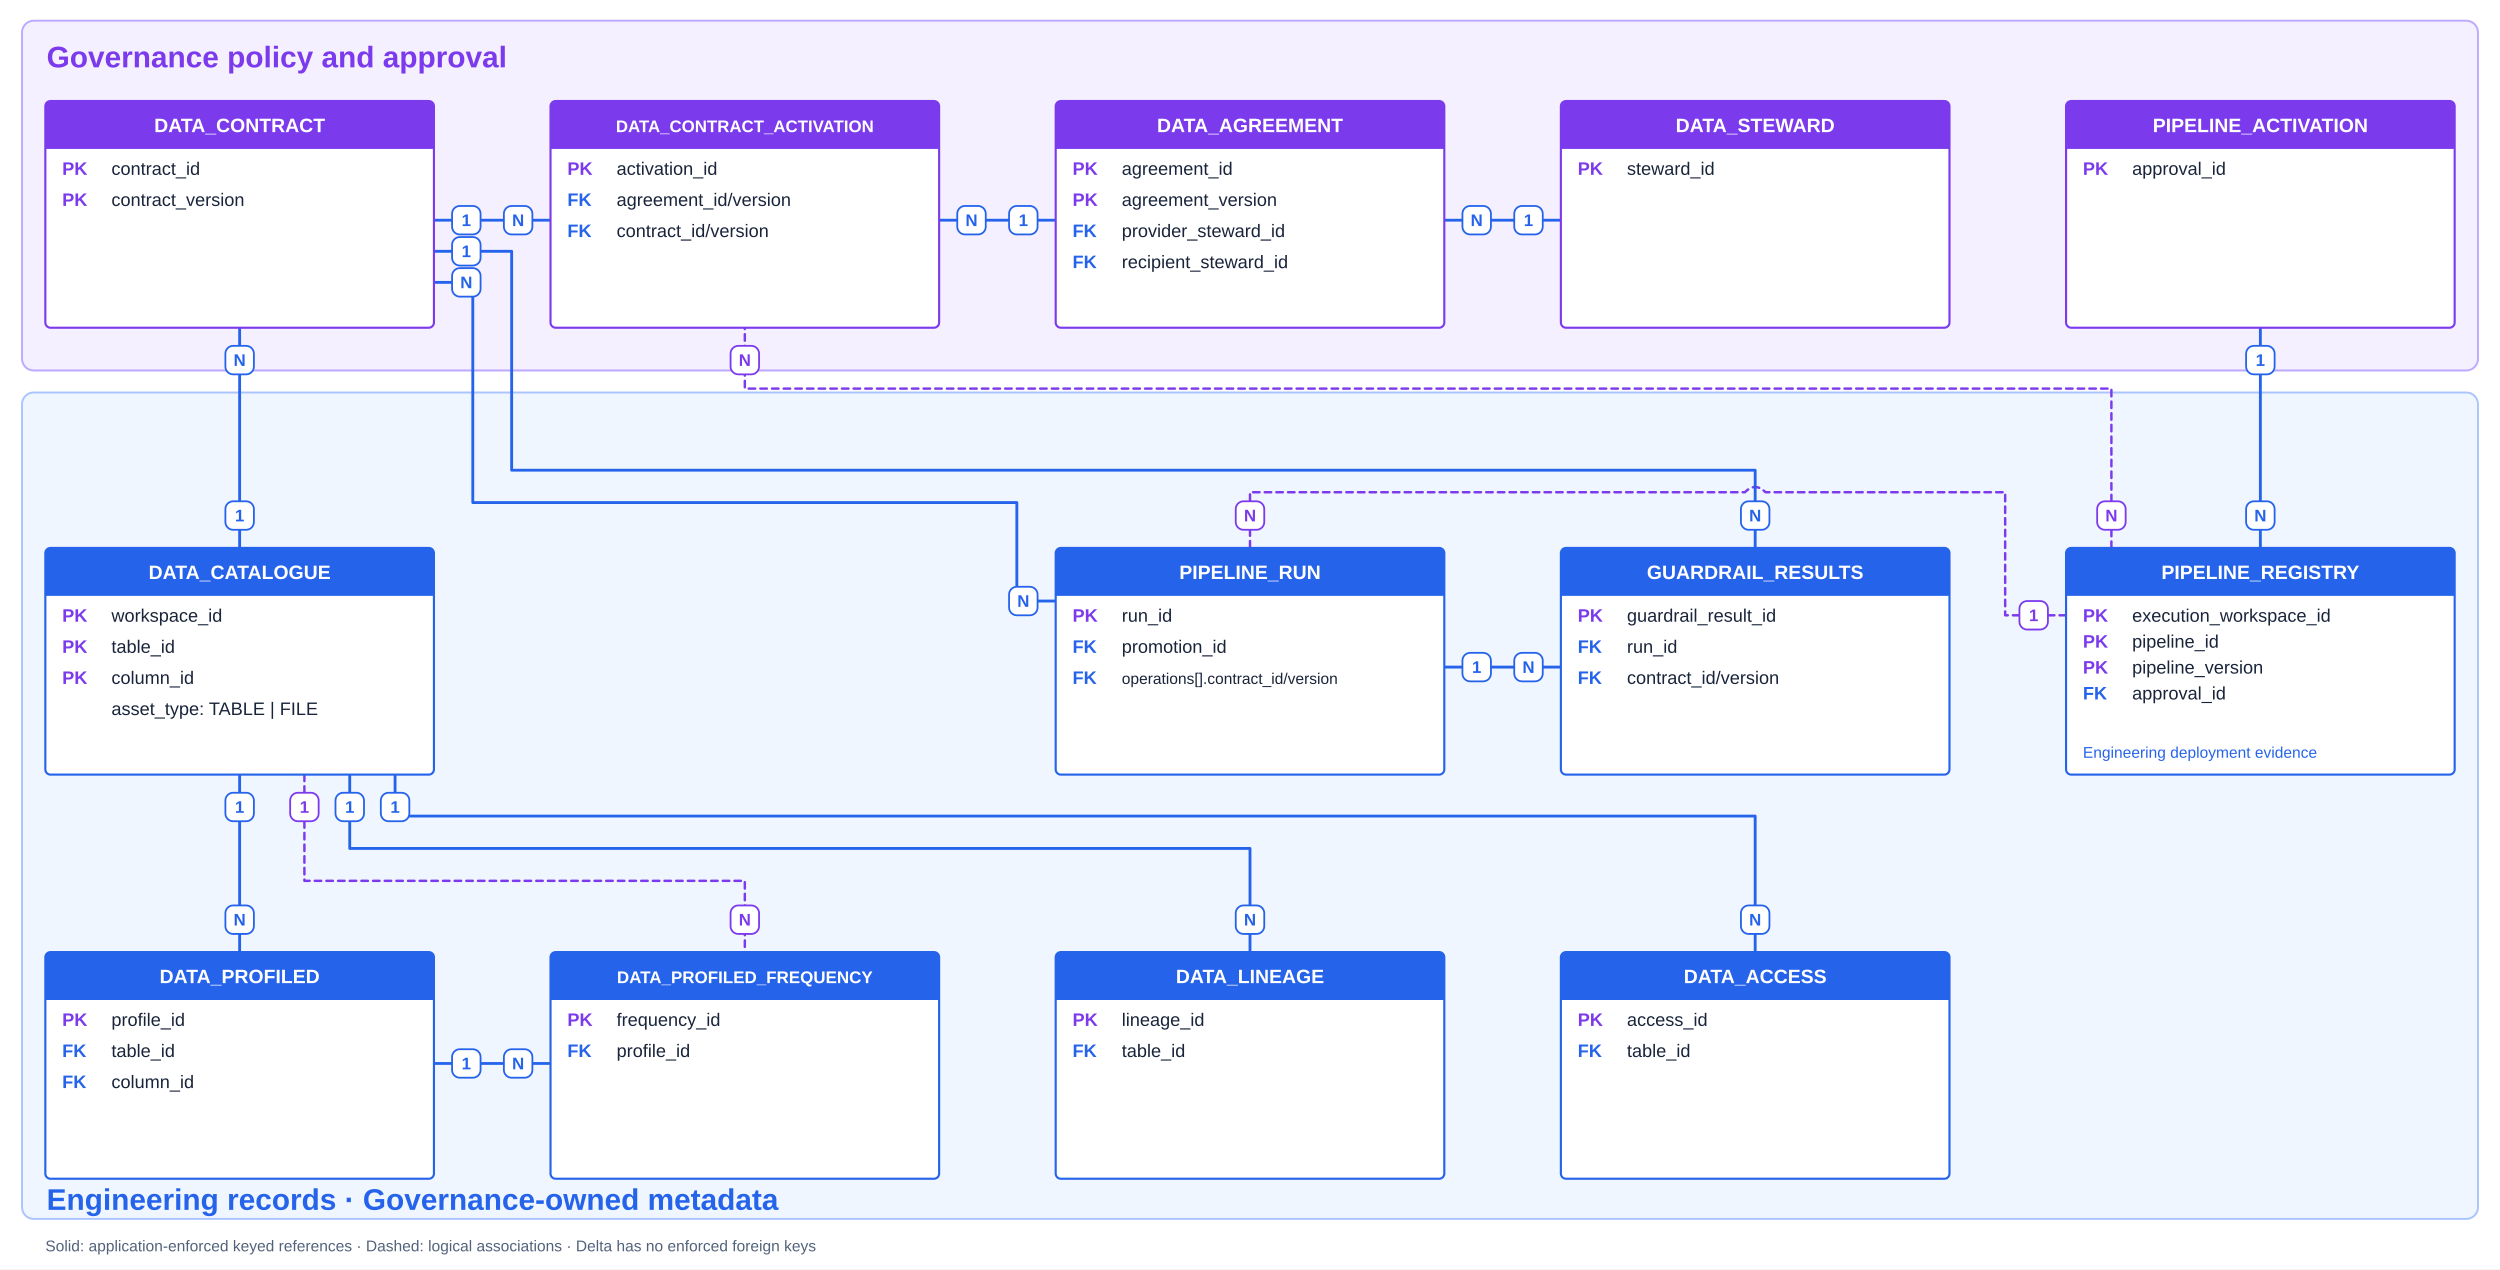
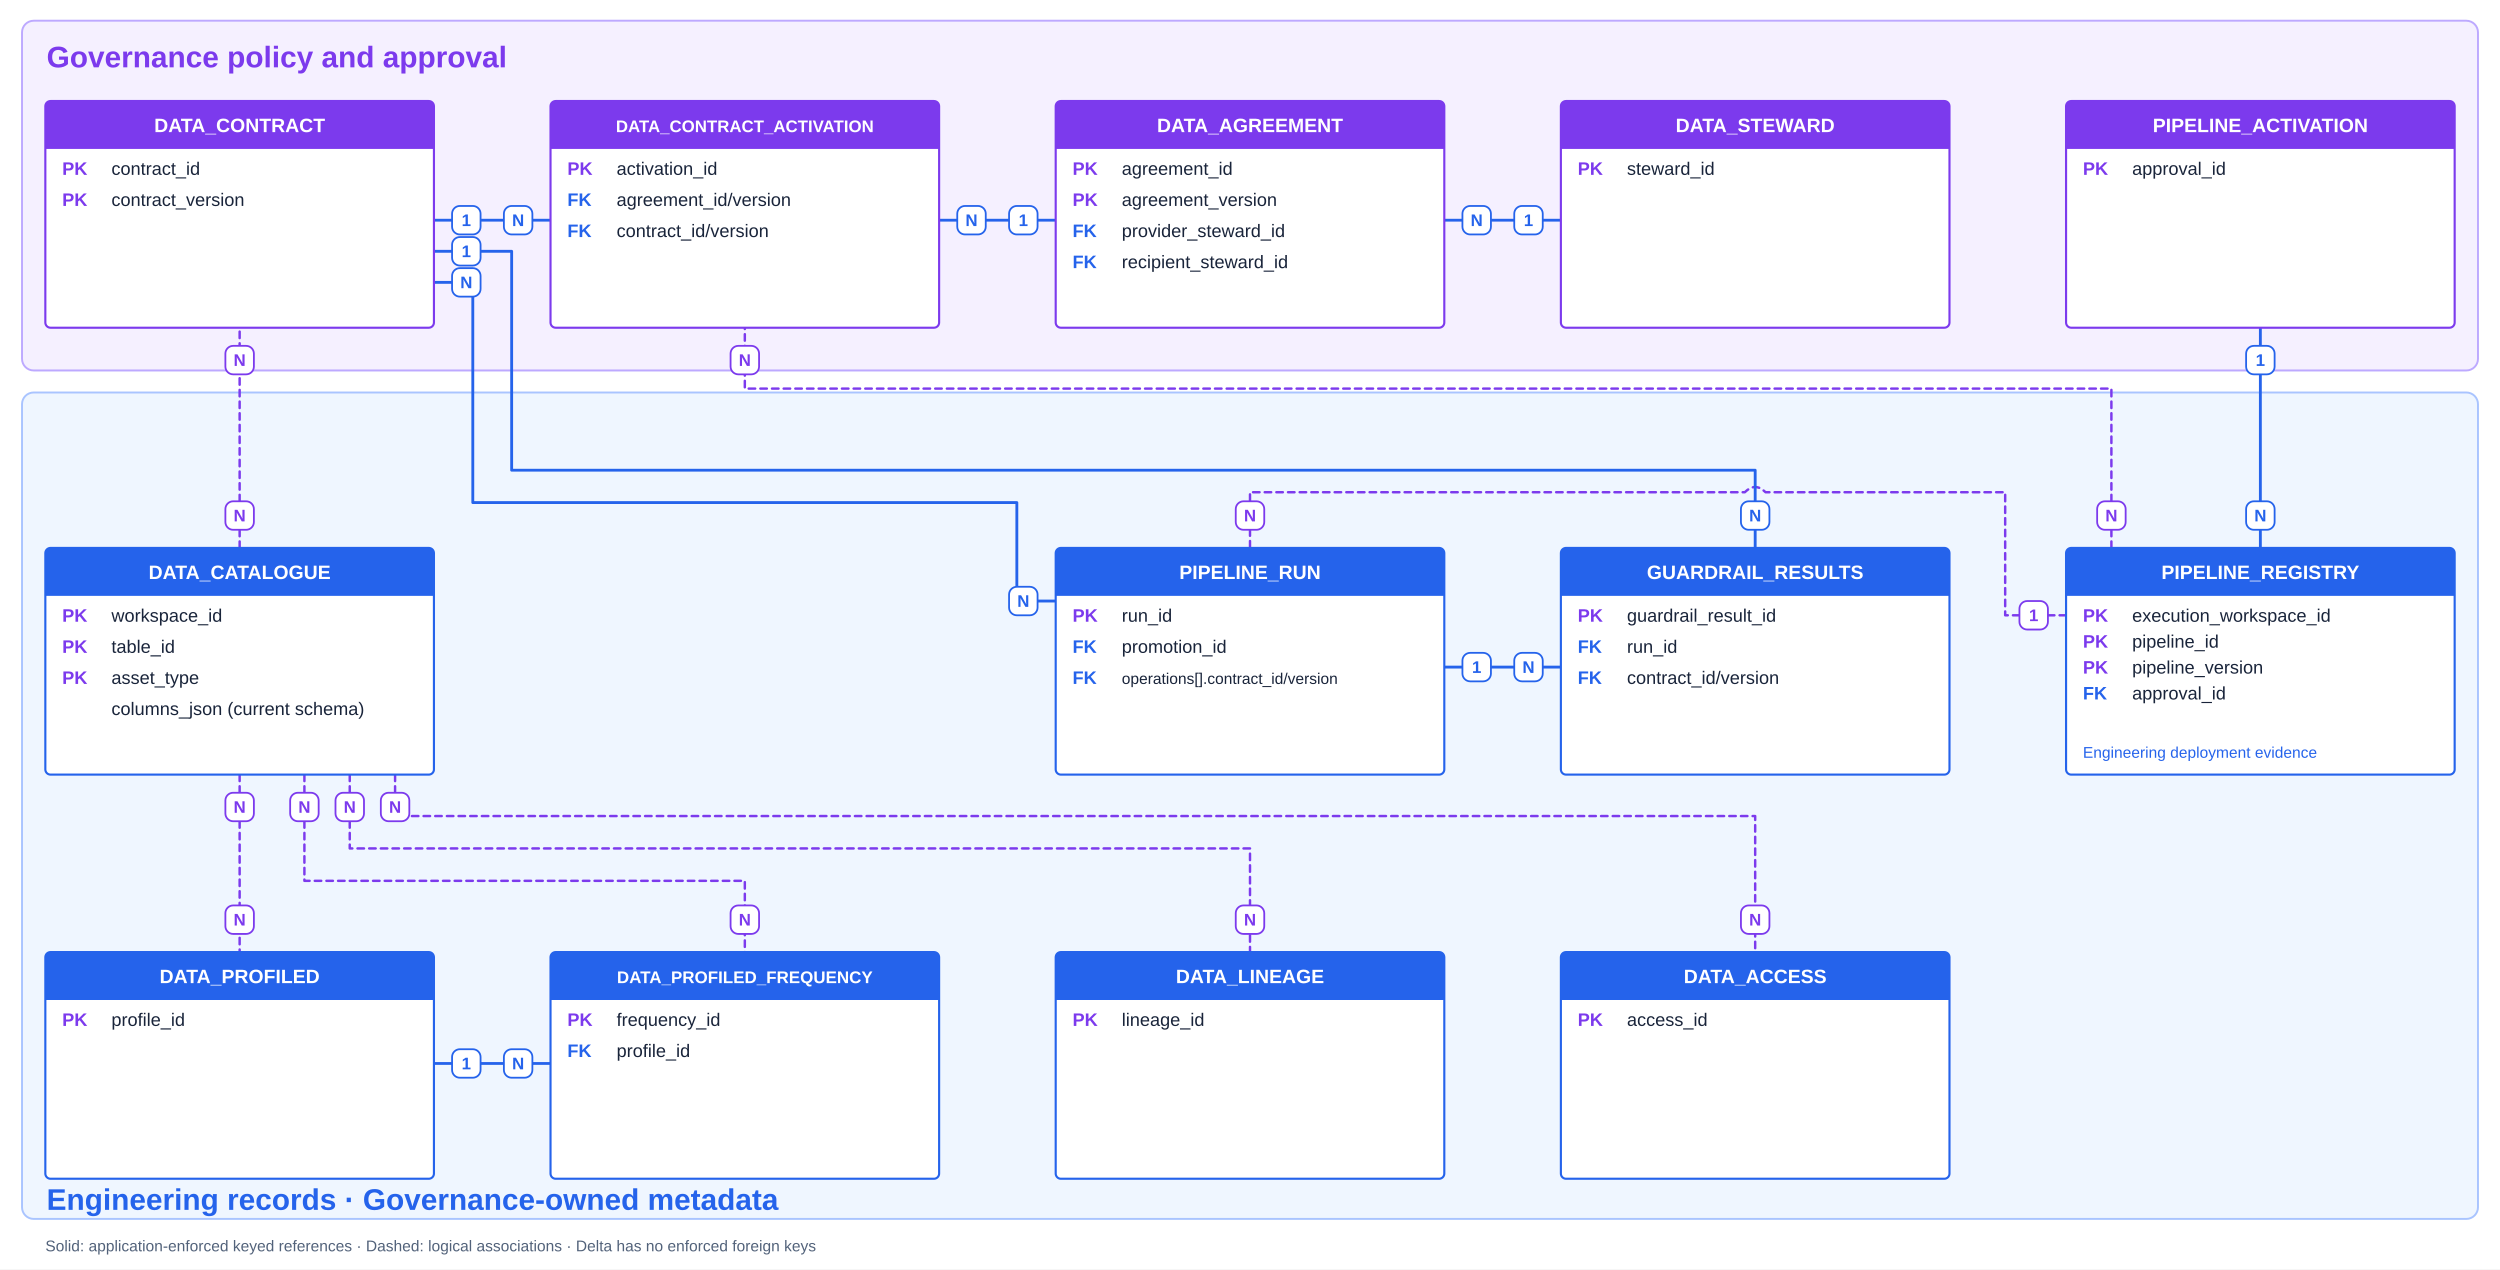
<svg xmlns="http://www.w3.org/2000/svg" xmlns:xlink="http://www.w3.org/1999/xlink" width="1930" height="980" viewBox="0 0 1930 980" role="img" aria-label="FabricOps metadata relationship diagram">
  <rect width="1930" height="980" fill="#FFFFFF" />
  <rect x="17" y="16" width="1896" height="270" rx="9" fill="#F5F0FF" stroke="#BDA9FF" stroke-width="1.5" />
  <rect x="17" y="303" width="1896" height="638" rx="9" fill="#EFF6FF" stroke="#A9C4FF" stroke-width="1.5" />
  <text x="36" y="52" font-size="23" font-family="Segoe UI, Arial, sans-serif" font-weight="700" fill="#7C3AED">Governance policy and approval</text>
  <text x="36" y="934" font-size="23" font-family="Segoe UI, Arial, sans-serif" font-weight="700" fill="#2563EB">Engineering records · Governance-owned metadata</text>
  <g id="metadata-er-relationships" aria-label="Metadata table relationships">
    <g class="metadata-er-relationship" data-from="DATA_STEWARD" data-to="DATA_AGREEMENT" data-cardinality="1-N" data-kind="physical">
      <path d="M1205 170H1115" fill="none" stroke="#2563EB" stroke-width="2.2" stroke-linecap="round" stroke-linejoin="round" />
      <rect x="1169" y="159" width="22" height="22" rx="6" fill="#FFFFFF" stroke="#2563EB" stroke-width="1.4" />
      <text x="1180" y="174.5" text-anchor="middle" font-size="13" font-weight="700" font-family="Segoe UI, Arial, sans-serif" fill="#2563EB">1</text>
      <rect x="1129" y="159" width="22" height="22" rx="6" fill="#FFFFFF" stroke="#2563EB" stroke-width="1.4" />
      <text x="1140" y="174.5" text-anchor="middle" font-size="13" font-weight="700" font-family="Segoe UI, Arial, sans-serif" fill="#2563EB">N</text>
    </g>
    <g class="metadata-er-relationship" data-from="DATA_AGREEMENT" data-to="DATA_CONTRACT_ACTIVATION" data-cardinality="1-N" data-kind="physical">
      <path d="M815 170H725" fill="none" stroke="#2563EB" stroke-width="2.2" stroke-linecap="round" stroke-linejoin="round" />
      <rect x="779" y="159" width="22" height="22" rx="6" fill="#FFFFFF" stroke="#2563EB" stroke-width="1.4" />
      <text x="790" y="174.5" text-anchor="middle" font-size="13" font-weight="700" font-family="Segoe UI, Arial, sans-serif" fill="#2563EB">1</text>
      <rect x="739" y="159" width="22" height="22" rx="6" fill="#FFFFFF" stroke="#2563EB" stroke-width="1.4" />
      <text x="750" y="174.5" text-anchor="middle" font-size="13" font-weight="700" font-family="Segoe UI, Arial, sans-serif" fill="#2563EB">N</text>
    </g>
    <g class="metadata-er-relationship" data-from="PIPELINE_ACTIVATION" data-to="PIPELINE_REGISTRY" data-cardinality="1-N" data-kind="physical">
      <path d="M1745 253V423" fill="none" stroke="#2563EB" stroke-width="2.2" stroke-linecap="round" stroke-linejoin="round" />
      <rect x="1734" y="267" width="22" height="22" rx="6" fill="#FFFFFF" stroke="#2563EB" stroke-width="1.4" />
      <text x="1745" y="282.5" text-anchor="middle" font-size="13" font-weight="700" font-family="Segoe UI, Arial, sans-serif" fill="#2563EB">1</text>
      <rect x="1734" y="387" width="22" height="22" rx="6" fill="#FFFFFF" stroke="#2563EB" stroke-width="1.4" />
      <text x="1745" y="402.5" text-anchor="middle" font-size="13" font-weight="700" font-family="Segoe UI, Arial, sans-serif" fill="#2563EB">N</text>
    </g>
    <g class="metadata-er-relationship" data-from="PIPELINE_REGISTRY" data-to="DATA_CONTRACT_ACTIVATION" data-cardinality="N-N" data-kind="logical">
      <path d="M1630 423V300H575V253" fill="none" stroke="#7C3AED" stroke-width="1.9" stroke-linecap="round" stroke-linejoin="round" stroke-dasharray="5 4" />
      <rect x="1619" y="387" width="22" height="22" rx="6" fill="#FFFFFF" stroke="#7C3AED" stroke-width="1.4" />
      <text x="1630" y="402.5" text-anchor="middle" font-size="13" font-weight="700" font-family="Segoe UI, Arial, sans-serif" fill="#7C3AED">N</text>
      <rect x="564" y="267" width="22" height="22" rx="6" fill="#FFFFFF" stroke="#7C3AED" stroke-width="1.4" />
      <text x="575" y="282.5" text-anchor="middle" font-size="13" font-weight="700" font-family="Segoe UI, Arial, sans-serif" fill="#7C3AED">N</text>
    </g>
    <g class="metadata-er-relationship" data-from="DATA_CONTRACT_ACTIVATION" data-to="DATA_CONTRACT" data-cardinality="N-1" data-kind="physical">
      <path d="M425 170H335" fill="none" stroke="#2563EB" stroke-width="2.2" stroke-linecap="round" stroke-linejoin="round" />
      <rect x="389" y="159" width="22" height="22" rx="6" fill="#FFFFFF" stroke="#2563EB" stroke-width="1.4" />
      <text x="400" y="174.5" text-anchor="middle" font-size="13" font-weight="700" font-family="Segoe UI, Arial, sans-serif" fill="#2563EB">N</text>
      <rect x="349" y="159" width="22" height="22" rx="6" fill="#FFFFFF" stroke="#2563EB" stroke-width="1.4" />
      <text x="360" y="174.5" text-anchor="middle" font-size="13" font-weight="700" font-family="Segoe UI, Arial, sans-serif" fill="#2563EB">1</text>
    </g>
    <g class="metadata-er-relationship" data-from="PIPELINE_RUN" data-to="DATA_CONTRACT" data-cardinality="N-N" data-kind="nested">
      <path d="M815 464H785V388H365V218H335" fill="none" stroke="#2563EB" stroke-width="2.2" stroke-linecap="round" stroke-linejoin="round" />
      <rect x="779" y="453" width="22" height="22" rx="6" fill="#FFFFFF" stroke="#2563EB" stroke-width="1.4" />
      <text x="790" y="468.5" text-anchor="middle" font-size="13" font-weight="700" font-family="Segoe UI, Arial, sans-serif" fill="#2563EB">N</text>
      <rect x="349" y="207" width="22" height="22" rx="6" fill="#FFFFFF" stroke="#2563EB" stroke-width="1.4" />
      <text x="360" y="222.5" text-anchor="middle" font-size="13" font-weight="700" font-family="Segoe UI, Arial, sans-serif" fill="#2563EB">N</text>
    </g>
    <g class="metadata-er-relationship" data-from="PIPELINE_REGISTRY" data-to="PIPELINE_RUN" data-cardinality="1-N" data-kind="logical">
      <path d="M1595 475H1548V380H1363Q1355 372 1347 380H965V423" fill="none" stroke="#7C3AED" stroke-width="1.9" stroke-linecap="round" stroke-linejoin="round" stroke-dasharray="5 4" />
      <rect x="1559" y="464" width="22" height="22" rx="6" fill="#FFFFFF" stroke="#7C3AED" stroke-width="1.4" />
      <text x="1570" y="479.5" text-anchor="middle" font-size="13" font-weight="700" font-family="Segoe UI, Arial, sans-serif" fill="#7C3AED">1</text>
      <rect x="954" y="387" width="22" height="22" rx="6" fill="#FFFFFF" stroke="#7C3AED" stroke-width="1.4" />
      <text x="965" y="402.5" text-anchor="middle" font-size="13" font-weight="700" font-family="Segoe UI, Arial, sans-serif" fill="#7C3AED">N</text>
    </g>
-     <g class="metadata-er-relationship" data-from="DATA_CATALOGUE" data-to="DATA_CONTRACT" data-cardinality="1-N" data-kind="physical">
-       <path d="M185 423V253" fill="none" stroke="#2563EB" stroke-width="2.2" stroke-linecap="round" stroke-linejoin="round" />
-       <rect x="174" y="387" width="22" height="22" rx="6" fill="#FFFFFF" stroke="#2563EB" stroke-width="1.4" />
-       <text x="185" y="402.5" text-anchor="middle" font-size="13" font-weight="700" font-family="Segoe UI, Arial, sans-serif" fill="#2563EB">1</text>
-       <rect x="174" y="267" width="22" height="22" rx="6" fill="#FFFFFF" stroke="#2563EB" stroke-width="1.4" />
-       <text x="185" y="282.5" text-anchor="middle" font-size="13" font-weight="700" font-family="Segoe UI, Arial, sans-serif" fill="#2563EB">N</text>
+     <g class="metadata-er-relationship" data-from="DATA_CATALOGUE" data-to="DATA_CONTRACT" data-cardinality="N-N" data-kind="logical">
+       <path d="M185 423V253" fill="none" stroke="#7C3AED" stroke-width="1.9" stroke-linecap="round" stroke-linejoin="round" stroke-dasharray="5 4" />
+       <rect x="174" y="387" width="22" height="22" rx="6" fill="#FFFFFF" stroke="#7C3AED" stroke-width="1.4" />
+       <text x="185" y="402.5" text-anchor="middle" font-size="13" font-weight="700" font-family="Segoe UI, Arial, sans-serif" fill="#7C3AED">N</text>
+       <rect x="174" y="267" width="22" height="22" rx="6" fill="#FFFFFF" stroke="#7C3AED" stroke-width="1.4" />
+       <text x="185" y="282.5" text-anchor="middle" font-size="13" font-weight="700" font-family="Segoe UI, Arial, sans-serif" fill="#7C3AED">N</text>
    </g>
    <g class="metadata-er-relationship" data-from="PIPELINE_RUN" data-to="GUARDRAIL_RESULTS" data-cardinality="1-N" data-kind="physical">
      <path d="M1115 515H1205" fill="none" stroke="#2563EB" stroke-width="2.2" stroke-linecap="round" stroke-linejoin="round" />
      <rect x="1129" y="504" width="22" height="22" rx="6" fill="#FFFFFF" stroke="#2563EB" stroke-width="1.4" />
      <text x="1140" y="519.5" text-anchor="middle" font-size="13" font-weight="700" font-family="Segoe UI, Arial, sans-serif" fill="#2563EB">1</text>
      <rect x="1169" y="504" width="22" height="22" rx="6" fill="#FFFFFF" stroke="#2563EB" stroke-width="1.4" />
      <text x="1180" y="519.5" text-anchor="middle" font-size="13" font-weight="700" font-family="Segoe UI, Arial, sans-serif" fill="#2563EB">N</text>
    </g>
-     <g class="metadata-er-relationship" data-from="DATA_CATALOGUE" data-to="DATA_PROFILED" data-cardinality="1-N" data-kind="physical">
-       <path d="M185 598V735" fill="none" stroke="#2563EB" stroke-width="2.2" stroke-linecap="round" stroke-linejoin="round" />
-       <rect x="174" y="612" width="22" height="22" rx="6" fill="#FFFFFF" stroke="#2563EB" stroke-width="1.4" />
-       <text x="185" y="627.5" text-anchor="middle" font-size="13" font-weight="700" font-family="Segoe UI, Arial, sans-serif" fill="#2563EB">1</text>
-       <rect x="174" y="699" width="22" height="22" rx="6" fill="#FFFFFF" stroke="#2563EB" stroke-width="1.4" />
-       <text x="185" y="714.5" text-anchor="middle" font-size="13" font-weight="700" font-family="Segoe UI, Arial, sans-serif" fill="#2563EB">N</text>
-     </g>
-     <g class="metadata-er-relationship" data-from="DATA_CATALOGUE" data-to="DATA_PROFILED_FREQUENCY" data-cardinality="1-N" data-kind="logical">
+     <g class="metadata-er-relationship" data-from="DATA_CATALOGUE" data-to="DATA_PROFILED" data-cardinality="N-N" data-kind="logical">
+       <path d="M185 598V735" fill="none" stroke="#7C3AED" stroke-width="1.9" stroke-linecap="round" stroke-linejoin="round" stroke-dasharray="5 4" />
+       <rect x="174" y="612" width="22" height="22" rx="6" fill="#FFFFFF" stroke="#7C3AED" stroke-width="1.4" />
+       <text x="185" y="627.5" text-anchor="middle" font-size="13" font-weight="700" font-family="Segoe UI, Arial, sans-serif" fill="#7C3AED">N</text>
+       <rect x="174" y="699" width="22" height="22" rx="6" fill="#FFFFFF" stroke="#7C3AED" stroke-width="1.4" />
+       <text x="185" y="714.5" text-anchor="middle" font-size="13" font-weight="700" font-family="Segoe UI, Arial, sans-serif" fill="#7C3AED">N</text>
+     </g>
+     <g class="metadata-er-relationship" data-from="DATA_CATALOGUE" data-to="DATA_PROFILED_FREQUENCY" data-cardinality="N-N" data-kind="logical">
      <path d="M235 598V680H575V735" fill="none" stroke="#7C3AED" stroke-width="1.9" stroke-linecap="round" stroke-linejoin="round" stroke-dasharray="5 4" />
      <rect x="224" y="612" width="22" height="22" rx="6" fill="#FFFFFF" stroke="#7C3AED" stroke-width="1.4" />
-       <text x="235" y="627.5" text-anchor="middle" font-size="13" font-weight="700" font-family="Segoe UI, Arial, sans-serif" fill="#7C3AED">1</text>
+       <text x="235" y="627.5" text-anchor="middle" font-size="13" font-weight="700" font-family="Segoe UI, Arial, sans-serif" fill="#7C3AED">N</text>
      <rect x="564" y="699" width="22" height="22" rx="6" fill="#FFFFFF" stroke="#7C3AED" stroke-width="1.4" />
      <text x="575" y="714.5" text-anchor="middle" font-size="13" font-weight="700" font-family="Segoe UI, Arial, sans-serif" fill="#7C3AED">N</text>
    </g>
-     <g class="metadata-er-relationship" data-from="DATA_CATALOGUE" data-to="DATA_LINEAGE" data-cardinality="1-N" data-kind="physical">
-       <path d="M270 598V655H965V735" fill="none" stroke="#2563EB" stroke-width="2.2" stroke-linecap="round" stroke-linejoin="round" />
-       <rect x="259" y="612" width="22" height="22" rx="6" fill="#FFFFFF" stroke="#2563EB" stroke-width="1.4" />
-       <text x="270" y="627.5" text-anchor="middle" font-size="13" font-weight="700" font-family="Segoe UI, Arial, sans-serif" fill="#2563EB">1</text>
-       <rect x="954" y="699" width="22" height="22" rx="6" fill="#FFFFFF" stroke="#2563EB" stroke-width="1.4" />
-       <text x="965" y="714.5" text-anchor="middle" font-size="13" font-weight="700" font-family="Segoe UI, Arial, sans-serif" fill="#2563EB">N</text>
-     </g>
-     <g class="metadata-er-relationship" data-from="DATA_CATALOGUE" data-to="DATA_ACCESS" data-cardinality="1-N" data-kind="physical">
-       <path d="M305 598V630H1355V735" fill="none" stroke="#2563EB" stroke-width="2.2" stroke-linecap="round" stroke-linejoin="round" />
-       <rect x="294" y="612" width="22" height="22" rx="6" fill="#FFFFFF" stroke="#2563EB" stroke-width="1.4" />
-       <text x="305" y="627.5" text-anchor="middle" font-size="13" font-weight="700" font-family="Segoe UI, Arial, sans-serif" fill="#2563EB">1</text>
-       <rect x="1344" y="699" width="22" height="22" rx="6" fill="#FFFFFF" stroke="#2563EB" stroke-width="1.4" />
-       <text x="1355" y="714.5" text-anchor="middle" font-size="13" font-weight="700" font-family="Segoe UI, Arial, sans-serif" fill="#2563EB">N</text>
+     <g class="metadata-er-relationship" data-from="DATA_CATALOGUE" data-to="DATA_LINEAGE" data-cardinality="N-N" data-kind="logical">
+       <path d="M270 598V655H965V735" fill="none" stroke="#7C3AED" stroke-width="1.9" stroke-linecap="round" stroke-linejoin="round" stroke-dasharray="5 4" />
+       <rect x="259" y="612" width="22" height="22" rx="6" fill="#FFFFFF" stroke="#7C3AED" stroke-width="1.4" />
+       <text x="270" y="627.5" text-anchor="middle" font-size="13" font-weight="700" font-family="Segoe UI, Arial, sans-serif" fill="#7C3AED">N</text>
+       <rect x="954" y="699" width="22" height="22" rx="6" fill="#FFFFFF" stroke="#7C3AED" stroke-width="1.4" />
+       <text x="965" y="714.5" text-anchor="middle" font-size="13" font-weight="700" font-family="Segoe UI, Arial, sans-serif" fill="#7C3AED">N</text>
+     </g>
+     <g class="metadata-er-relationship" data-from="DATA_CATALOGUE" data-to="DATA_ACCESS" data-cardinality="N-N" data-kind="logical">
+       <path d="M305 598V630H1355V735" fill="none" stroke="#7C3AED" stroke-width="1.9" stroke-linecap="round" stroke-linejoin="round" stroke-dasharray="5 4" />
+       <rect x="294" y="612" width="22" height="22" rx="6" fill="#FFFFFF" stroke="#7C3AED" stroke-width="1.4" />
+       <text x="305" y="627.5" text-anchor="middle" font-size="13" font-weight="700" font-family="Segoe UI, Arial, sans-serif" fill="#7C3AED">N</text>
+       <rect x="1344" y="699" width="22" height="22" rx="6" fill="#FFFFFF" stroke="#7C3AED" stroke-width="1.4" />
+       <text x="1355" y="714.5" text-anchor="middle" font-size="13" font-weight="700" font-family="Segoe UI, Arial, sans-serif" fill="#7C3AED">N</text>
    </g>
    <g class="metadata-er-relationship" data-from="DATA_PROFILED" data-to="DATA_PROFILED_FREQUENCY" data-cardinality="1-N" data-kind="physical">
      <path d="M335 821H425" fill="none" stroke="#2563EB" stroke-width="2.2" stroke-linecap="round" stroke-linejoin="round" />
      <rect x="349" y="810" width="22" height="22" rx="6" fill="#FFFFFF" stroke="#2563EB" stroke-width="1.4" />
      <text x="360" y="825.5" text-anchor="middle" font-size="13" font-weight="700" font-family="Segoe UI, Arial, sans-serif" fill="#2563EB">1</text>
      <rect x="389" y="810" width="22" height="22" rx="6" fill="#FFFFFF" stroke="#2563EB" stroke-width="1.4" />
      <text x="400" y="825.5" text-anchor="middle" font-size="13" font-weight="700" font-family="Segoe UI, Arial, sans-serif" fill="#2563EB">N</text>
    </g>
    <g class="metadata-er-relationship" data-from="DATA_CONTRACT" data-to="GUARDRAIL_RESULTS" data-cardinality="1-N" data-kind="physical">
      <path d="M335 194H395V363H1355V423" fill="none" stroke="#2563EB" stroke-width="2.2" stroke-linecap="round" stroke-linejoin="round" />
      <rect x="349" y="183" width="22" height="22" rx="6" fill="#FFFFFF" stroke="#2563EB" stroke-width="1.4" />
      <text x="360" y="198.5" text-anchor="middle" font-size="13" font-weight="700" font-family="Segoe UI, Arial, sans-serif" fill="#2563EB">1</text>
      <rect x="1344" y="387" width="22" height="22" rx="6" fill="#FFFFFF" stroke="#2563EB" stroke-width="1.4" />
      <text x="1355" y="402.5" text-anchor="middle" font-size="13" font-weight="700" font-family="Segoe UI, Arial, sans-serif" fill="#2563EB">N</text>
    </g>
  </g>
  <a xlink:href="https://voycepeh.github.io/FabricOps-Starter-Kit/reference/metadata/metadata_data_steward/" target="_blank">
    <rect x="1205" y="78" width="300" height="175" rx="4" fill="white" stroke="#7C3AED" stroke-width="1.65" />
    <path d="M1209 78H1501Q1505 78 1505 82V115H1205V82Q1205 78 1209 78Z" fill="#7C3AED" />
    <text x="1355" y="102" text-anchor="middle" font-size="15" font-weight="700" font-family="Segoe UI, Arial, sans-serif" fill="white">DATA_STEWARD</text>
    <text x="1218" y="135" fill="#7C3AED" font-weight="700" font-size="14" font-family="Segoe UI, Arial, sans-serif">PK</text>
    <text x="1256" y="135" fill="#19243A" font-size="14" font-family="Segoe UI, Arial, sans-serif">steward_id</text>
  </a>
  <a xlink:href="https://voycepeh.github.io/FabricOps-Starter-Kit/reference/metadata/metadata_data_agreement/" target="_blank">
    <rect x="815" y="78" width="300" height="175" rx="4" fill="white" stroke="#7C3AED" stroke-width="1.65" />
    <path d="M819 78H1111Q1115 78 1115 82V115H815V82Q815 78 819 78Z" fill="#7C3AED" />
    <text x="965" y="102" text-anchor="middle" font-size="15" font-weight="700" font-family="Segoe UI, Arial, sans-serif" fill="white">DATA_AGREEMENT</text>
    <text x="828" y="135" fill="#7C3AED" font-weight="700" font-size="14" font-family="Segoe UI, Arial, sans-serif">PK</text>
    <text x="866" y="135" fill="#19243A" font-size="14" font-family="Segoe UI, Arial, sans-serif">agreement_id</text>
    <text x="828" y="159" fill="#7C3AED" font-weight="700" font-size="14" font-family="Segoe UI, Arial, sans-serif">PK</text>
    <text x="866" y="159" fill="#19243A" font-size="14" font-family="Segoe UI, Arial, sans-serif">agreement_version</text>
    <text x="828" y="183" fill="#2563EB" font-weight="700" font-size="14" font-family="Segoe UI, Arial, sans-serif">FK</text>
    <text x="866" y="183" fill="#19243A" font-size="14" font-family="Segoe UI, Arial, sans-serif">provider_steward_id</text>
    <text x="828" y="207" fill="#2563EB" font-weight="700" font-size="14" font-family="Segoe UI, Arial, sans-serif">FK</text>
    <text x="866" y="207" fill="#19243A" font-size="14" font-family="Segoe UI, Arial, sans-serif">recipient_steward_id</text>
  </a>
  <a xlink:href="https://voycepeh.github.io/FabricOps-Starter-Kit/reference/metadata/metadata_data_contract_activation/" target="_blank">
    <rect x="425" y="78" width="300" height="175" rx="4" fill="white" stroke="#7C3AED" stroke-width="1.65" />
    <path d="M429 78H721Q725 78 725 82V115H425V82Q425 78 429 78Z" fill="#7C3AED" />
    <text x="575" y="102" text-anchor="middle" font-size="13" font-weight="700" font-family="Segoe UI, Arial, sans-serif" fill="white">DATA_CONTRACT_ACTIVATION</text>
    <text x="438" y="135" fill="#7C3AED" font-weight="700" font-size="14" font-family="Segoe UI, Arial, sans-serif">PK</text>
    <text x="476" y="135" fill="#19243A" font-size="14" font-family="Segoe UI, Arial, sans-serif">activation_id</text>
    <text x="438" y="159" fill="#2563EB" font-weight="700" font-size="14" font-family="Segoe UI, Arial, sans-serif">FK</text>
    <text x="476" y="159" fill="#19243A" font-size="14" font-family="Segoe UI, Arial, sans-serif">agreement_id/version</text>
    <text x="438" y="183" fill="#2563EB" font-weight="700" font-size="14" font-family="Segoe UI, Arial, sans-serif">FK</text>
    <text x="476" y="183" fill="#19243A" font-size="14" font-family="Segoe UI, Arial, sans-serif">contract_id/version</text>
  </a>
  <a xlink:href="https://voycepeh.github.io/FabricOps-Starter-Kit/reference/metadata/metadata_data_contract/" target="_blank">
    <rect x="35" y="78" width="300" height="175" rx="4" fill="white" stroke="#7C3AED" stroke-width="1.65" />
    <path d="M39 78H331Q335 78 335 82V115H35V82Q35 78 39 78Z" fill="#7C3AED" />
    <text x="185" y="102" text-anchor="middle" font-size="15" font-weight="700" font-family="Segoe UI, Arial, sans-serif" fill="white">DATA_CONTRACT</text>
    <text x="48" y="135" fill="#7C3AED" font-weight="700" font-size="14" font-family="Segoe UI, Arial, sans-serif">PK</text>
    <text x="86" y="135" fill="#19243A" font-size="14" font-family="Segoe UI, Arial, sans-serif">contract_id</text>
    <text x="48" y="159" fill="#7C3AED" font-weight="700" font-size="14" font-family="Segoe UI, Arial, sans-serif">PK</text>
    <text x="86" y="159" fill="#19243A" font-size="14" font-family="Segoe UI, Arial, sans-serif">contract_version</text>
  </a>
  <a xlink:href="https://voycepeh.github.io/FabricOps-Starter-Kit/reference/metadata/metadata_guardrail_results/" target="_blank">
    <rect x="1205" y="423" width="300" height="175" rx="4" fill="white" stroke="#2563EB" stroke-width="1.65" />
    <path d="M1209 423H1501Q1505 423 1505 427V460H1205V427Q1205 423 1209 423Z" fill="#2563EB" />
    <text x="1355" y="447" text-anchor="middle" font-size="15" font-weight="700" font-family="Segoe UI, Arial, sans-serif" fill="white">GUARDRAIL_RESULTS</text>
    <text x="1218" y="480" fill="#7C3AED" font-weight="700" font-size="14" font-family="Segoe UI, Arial, sans-serif">PK</text>
    <text x="1256" y="480" fill="#19243A" font-size="14" font-family="Segoe UI, Arial, sans-serif">guardrail_result_id</text>
    <text x="1218" y="504" fill="#2563EB" font-weight="700" font-size="14" font-family="Segoe UI, Arial, sans-serif">FK</text>
    <text x="1256" y="504" fill="#19243A" font-size="14" font-family="Segoe UI, Arial, sans-serif">run_id</text>
    <text x="1218" y="528" fill="#2563EB" font-weight="700" font-size="14" font-family="Segoe UI, Arial, sans-serif">FK</text>
    <text x="1256" y="528" fill="#19243A" font-size="14" font-family="Segoe UI, Arial, sans-serif">contract_id/version</text>
  </a>
  <a xlink:href="https://voycepeh.github.io/FabricOps-Starter-Kit/reference/metadata/metadata_pipeline_run/" target="_blank">
    <rect x="815" y="423" width="300" height="175" rx="4" fill="white" stroke="#2563EB" stroke-width="1.65" />
    <path d="M819 423H1111Q1115 423 1115 427V460H815V427Q815 423 819 423Z" fill="#2563EB" />
    <text x="965" y="447" text-anchor="middle" font-size="15" font-weight="700" font-family="Segoe UI, Arial, sans-serif" fill="white">PIPELINE_RUN</text>
    <text x="828" y="480" fill="#7C3AED" font-weight="700" font-size="14" font-family="Segoe UI, Arial, sans-serif">PK</text>
    <text x="866" y="480" fill="#19243A" font-size="14" font-family="Segoe UI, Arial, sans-serif">run_id</text>
    <text x="828" y="504" fill="#2563EB" font-weight="700" font-size="14" font-family="Segoe UI, Arial, sans-serif">FK</text>
    <text x="866" y="504" fill="#19243A" font-size="14" font-family="Segoe UI, Arial, sans-serif">promotion_id</text>
    <text x="828" y="528" fill="#2563EB" font-weight="700" font-size="14" font-family="Segoe UI, Arial, sans-serif">FK</text>
    <text x="866" y="528" fill="#19243A" font-size="12" font-family="Segoe UI, Arial, sans-serif">operations[].contract_id/version</text>
  </a>
  <a xlink:href="https://voycepeh.github.io/FabricOps-Starter-Kit/reference/metadata/metadata_data_catalogue/" target="_blank">
    <rect x="35" y="423" width="300" height="175" rx="4" fill="white" stroke="#2563EB" stroke-width="1.65" />
    <path d="M39 423H331Q335 423 335 427V460H35V427Q35 423 39 423Z" fill="#2563EB" />
    <text x="185" y="447" text-anchor="middle" font-size="15" font-weight="700" font-family="Segoe UI, Arial, sans-serif" fill="white">DATA_CATALOGUE</text>
    <text x="48" y="480" fill="#7C3AED" font-weight="700" font-size="14" font-family="Segoe UI, Arial, sans-serif">PK</text>
    <text x="86" y="480" fill="#19243A" font-size="14" font-family="Segoe UI, Arial, sans-serif">workspace_id</text>
    <text x="48" y="504" fill="#7C3AED" font-weight="700" font-size="14" font-family="Segoe UI, Arial, sans-serif">PK</text>
    <text x="86" y="504" fill="#19243A" font-size="14" font-family="Segoe UI, Arial, sans-serif">table_id</text>
    <text x="48" y="528" fill="#7C3AED" font-weight="700" font-size="14" font-family="Segoe UI, Arial, sans-serif">PK</text>
-     <text x="86" y="528" fill="#19243A" font-size="14" font-family="Segoe UI, Arial, sans-serif">column_id</text>
-     <text x="86" y="552" fill="#19243A" font-size="14" font-family="Segoe UI, Arial, sans-serif">asset_type: TABLE | FILE</text>
+     <text x="86" y="528" fill="#19243A" font-size="14" font-family="Segoe UI, Arial, sans-serif">asset_type</text>
+     <text x="86" y="552" fill="#19243A" font-size="14" font-family="Segoe UI, Arial, sans-serif">columns_json (current schema)</text>
  </a>
  <a xlink:href="https://voycepeh.github.io/FabricOps-Starter-Kit/reference/metadata/metadata_data_profiled_frequency/" target="_blank" transform="translate(0 -80)">
    <rect x="425" y="815" width="300" height="175" rx="4" fill="white" stroke="#2563EB" stroke-width="1.65" />
    <path d="M429 815H721Q725 815 725 819V852H425V819Q425 815 429 815Z" fill="#2563EB" />
    <text x="575" y="839" text-anchor="middle" font-size="13.1" font-weight="700" font-family="Segoe UI, Arial, sans-serif" fill="white">DATA_PROFILED_FREQUENCY</text>
    <text x="438" y="872" fill="#7C3AED" font-weight="700" font-size="14" font-family="Segoe UI, Arial, sans-serif">PK</text>
    <text x="476" y="872" fill="#19243A" font-size="14" font-family="Segoe UI, Arial, sans-serif">frequency_id</text>
    <text x="438" y="896" fill="#2563EB" font-weight="700" font-size="14" font-family="Segoe UI, Arial, sans-serif">FK</text>
    <text x="476" y="896" fill="#19243A" font-size="14" font-family="Segoe UI, Arial, sans-serif">profile_id</text>
  </a>
  <a xlink:href="https://voycepeh.github.io/FabricOps-Starter-Kit/reference/metadata/metadata_data_profiled/" target="_blank" transform="translate(0 -80)">
    <rect x="35" y="815" width="300" height="175" rx="4" fill="white" stroke="#2563EB" stroke-width="1.65" />
    <path d="M39 815H331Q335 815 335 819V852H35V819Q35 815 39 815Z" fill="#2563EB" />
    <text x="185" y="839" text-anchor="middle" font-size="15" font-weight="700" font-family="Segoe UI, Arial, sans-serif" fill="white">DATA_PROFILED</text>
    <text x="48" y="872" fill="#7C3AED" font-weight="700" font-size="14" font-family="Segoe UI, Arial, sans-serif">PK</text>
    <text x="86" y="872" fill="#19243A" font-size="14" font-family="Segoe UI, Arial, sans-serif">profile_id</text>
-     <text x="48" y="896" fill="#2563EB" font-weight="700" font-size="14" font-family="Segoe UI, Arial, sans-serif">FK</text>
-     <text x="86" y="896" fill="#19243A" font-size="14" font-family="Segoe UI, Arial, sans-serif">table_id</text>
-     <text x="48" y="920" fill="#2563EB" font-weight="700" font-size="14" font-family="Segoe UI, Arial, sans-serif">FK</text>
-     <text x="86" y="920" fill="#19243A" font-size="14" font-family="Segoe UI, Arial, sans-serif">column_id</text>
  </a>
  <a xlink:href="https://voycepeh.github.io/FabricOps-Starter-Kit/reference/metadata/metadata_data_lineage/" target="_blank" transform="translate(0 -80)">
    <rect x="815" y="815" width="300" height="175" rx="4" fill="white" stroke="#2563EB" stroke-width="1.65" />
    <path d="M819 815H1111Q1115 815 1115 819V852H815V819Q815 815 819 815Z" fill="#2563EB" />
    <text x="965" y="839" text-anchor="middle" font-size="15" font-weight="700" font-family="Segoe UI, Arial, sans-serif" fill="white">DATA_LINEAGE</text>
    <text x="828" y="872" fill="#7C3AED" font-weight="700" font-size="14" font-family="Segoe UI, Arial, sans-serif">PK</text>
    <text x="866" y="872" fill="#19243A" font-size="14" font-family="Segoe UI, Arial, sans-serif">lineage_id</text>
-     <text x="828" y="896" fill="#2563EB" font-weight="700" font-size="14" font-family="Segoe UI, Arial, sans-serif">FK</text>
-     <text x="866" y="896" fill="#19243A" font-size="14" font-family="Segoe UI, Arial, sans-serif">table_id</text>
  </a>
  <a xlink:href="https://voycepeh.github.io/FabricOps-Starter-Kit/reference/metadata/metadata_data_access/" target="_blank" transform="translate(0 -80)">
    <rect x="1205" y="815" width="300" height="175" rx="4" fill="white" stroke="#2563EB" stroke-width="1.65" />
    <path d="M1209 815H1501Q1505 815 1505 819V852H1205V819Q1205 815 1209 815Z" fill="#2563EB" />
    <text x="1355" y="839" text-anchor="middle" font-size="15" font-weight="700" font-family="Segoe UI, Arial, sans-serif" fill="white">DATA_ACCESS</text>
    <text x="1218" y="872" fill="#7C3AED" font-weight="700" font-size="14" font-family="Segoe UI, Arial, sans-serif">PK</text>
    <text x="1256" y="872" fill="#19243A" font-size="14" font-family="Segoe UI, Arial, sans-serif">access_id</text>
-     <text x="1218" y="896" fill="#2563EB" font-weight="700" font-size="14" font-family="Segoe UI, Arial, sans-serif">FK</text>
-     <text x="1256" y="896" fill="#19243A" font-size="14" font-family="Segoe UI, Arial, sans-serif">table_id</text>
  </a>
  <a xlink:href="https://voycepeh.github.io/FabricOps-Starter-Kit/reference/metadata/metadata_pipeline_activation/" target="_blank">
    <rect x="1595" y="78" width="300" height="175" rx="4" fill="white" stroke="#7C3AED" stroke-width="1.65" />
    <path d="M1599 78H1891Q1895 78 1895 82V115H1595V82Q1595 78 1599 78Z" fill="#7C3AED" />
    <text x="1745" y="102" text-anchor="middle" font-size="15" font-weight="700" font-family="Segoe UI, Arial, sans-serif" fill="white">PIPELINE_ACTIVATION</text>
    <text x="1608" y="135" fill="#7C3AED" font-weight="700" font-size="14" font-family="Segoe UI, Arial, sans-serif">PK</text>
    <text x="1646" y="135" fill="#19243A" font-size="14" font-family="Segoe UI, Arial, sans-serif">approval_id</text>
  </a>
  <a xlink:href="https://voycepeh.github.io/FabricOps-Starter-Kit/reference/metadata/metadata_pipeline_registry/" target="_blank">
    <rect x="1595" y="423" width="300" height="175" rx="4" fill="white" stroke="#2563EB" stroke-width="1.65" />
    <path d="M1599 423H1891Q1895 423 1895 427V460H1595V427Q1595 423 1599 423Z" fill="#2563EB" />
    <text x="1745" y="447" text-anchor="middle" font-size="15" font-weight="700" font-family="Segoe UI, Arial, sans-serif" fill="white">PIPELINE_REGISTRY</text>
    <text x="1608" y="480" fill="#7C3AED" font-weight="700" font-size="14" font-family="Segoe UI, Arial, sans-serif">PK</text>
    <text x="1646" y="480" fill="#19243A" font-size="14" font-family="Segoe UI, Arial, sans-serif">execution_workspace_id</text>
    <text x="1608" y="500" fill="#7C3AED" font-weight="700" font-size="14" font-family="Segoe UI, Arial, sans-serif">PK</text>
    <text x="1646" y="500" fill="#19243A" font-size="14" font-family="Segoe UI, Arial, sans-serif">pipeline_id</text>
    <text x="1608" y="520" fill="#7C3AED" font-weight="700" font-size="14" font-family="Segoe UI, Arial, sans-serif">PK</text>
    <text x="1646" y="520" fill="#19243A" font-size="14" font-family="Segoe UI, Arial, sans-serif">pipeline_version</text>
    <text x="1608" y="540" fill="#2563EB" font-weight="700" font-size="14" font-family="Segoe UI, Arial, sans-serif">FK</text>
    <text x="1646" y="540" fill="#19243A" font-size="14" font-family="Segoe UI, Arial, sans-serif">approval_id</text>
    <text x="1608" y="585" fill="#2563EB" font-size="12" font-family="Segoe UI, Arial, sans-serif">Engineering deployment evidence</text>
  </a>
  <text x="35" y="966" font-size="12" font-family="Segoe UI, Arial, sans-serif" fill="#52627A">Solid: application-enforced keyed references · Dashed: logical associations · Delta has no enforced foreign keys</text>
</svg>
